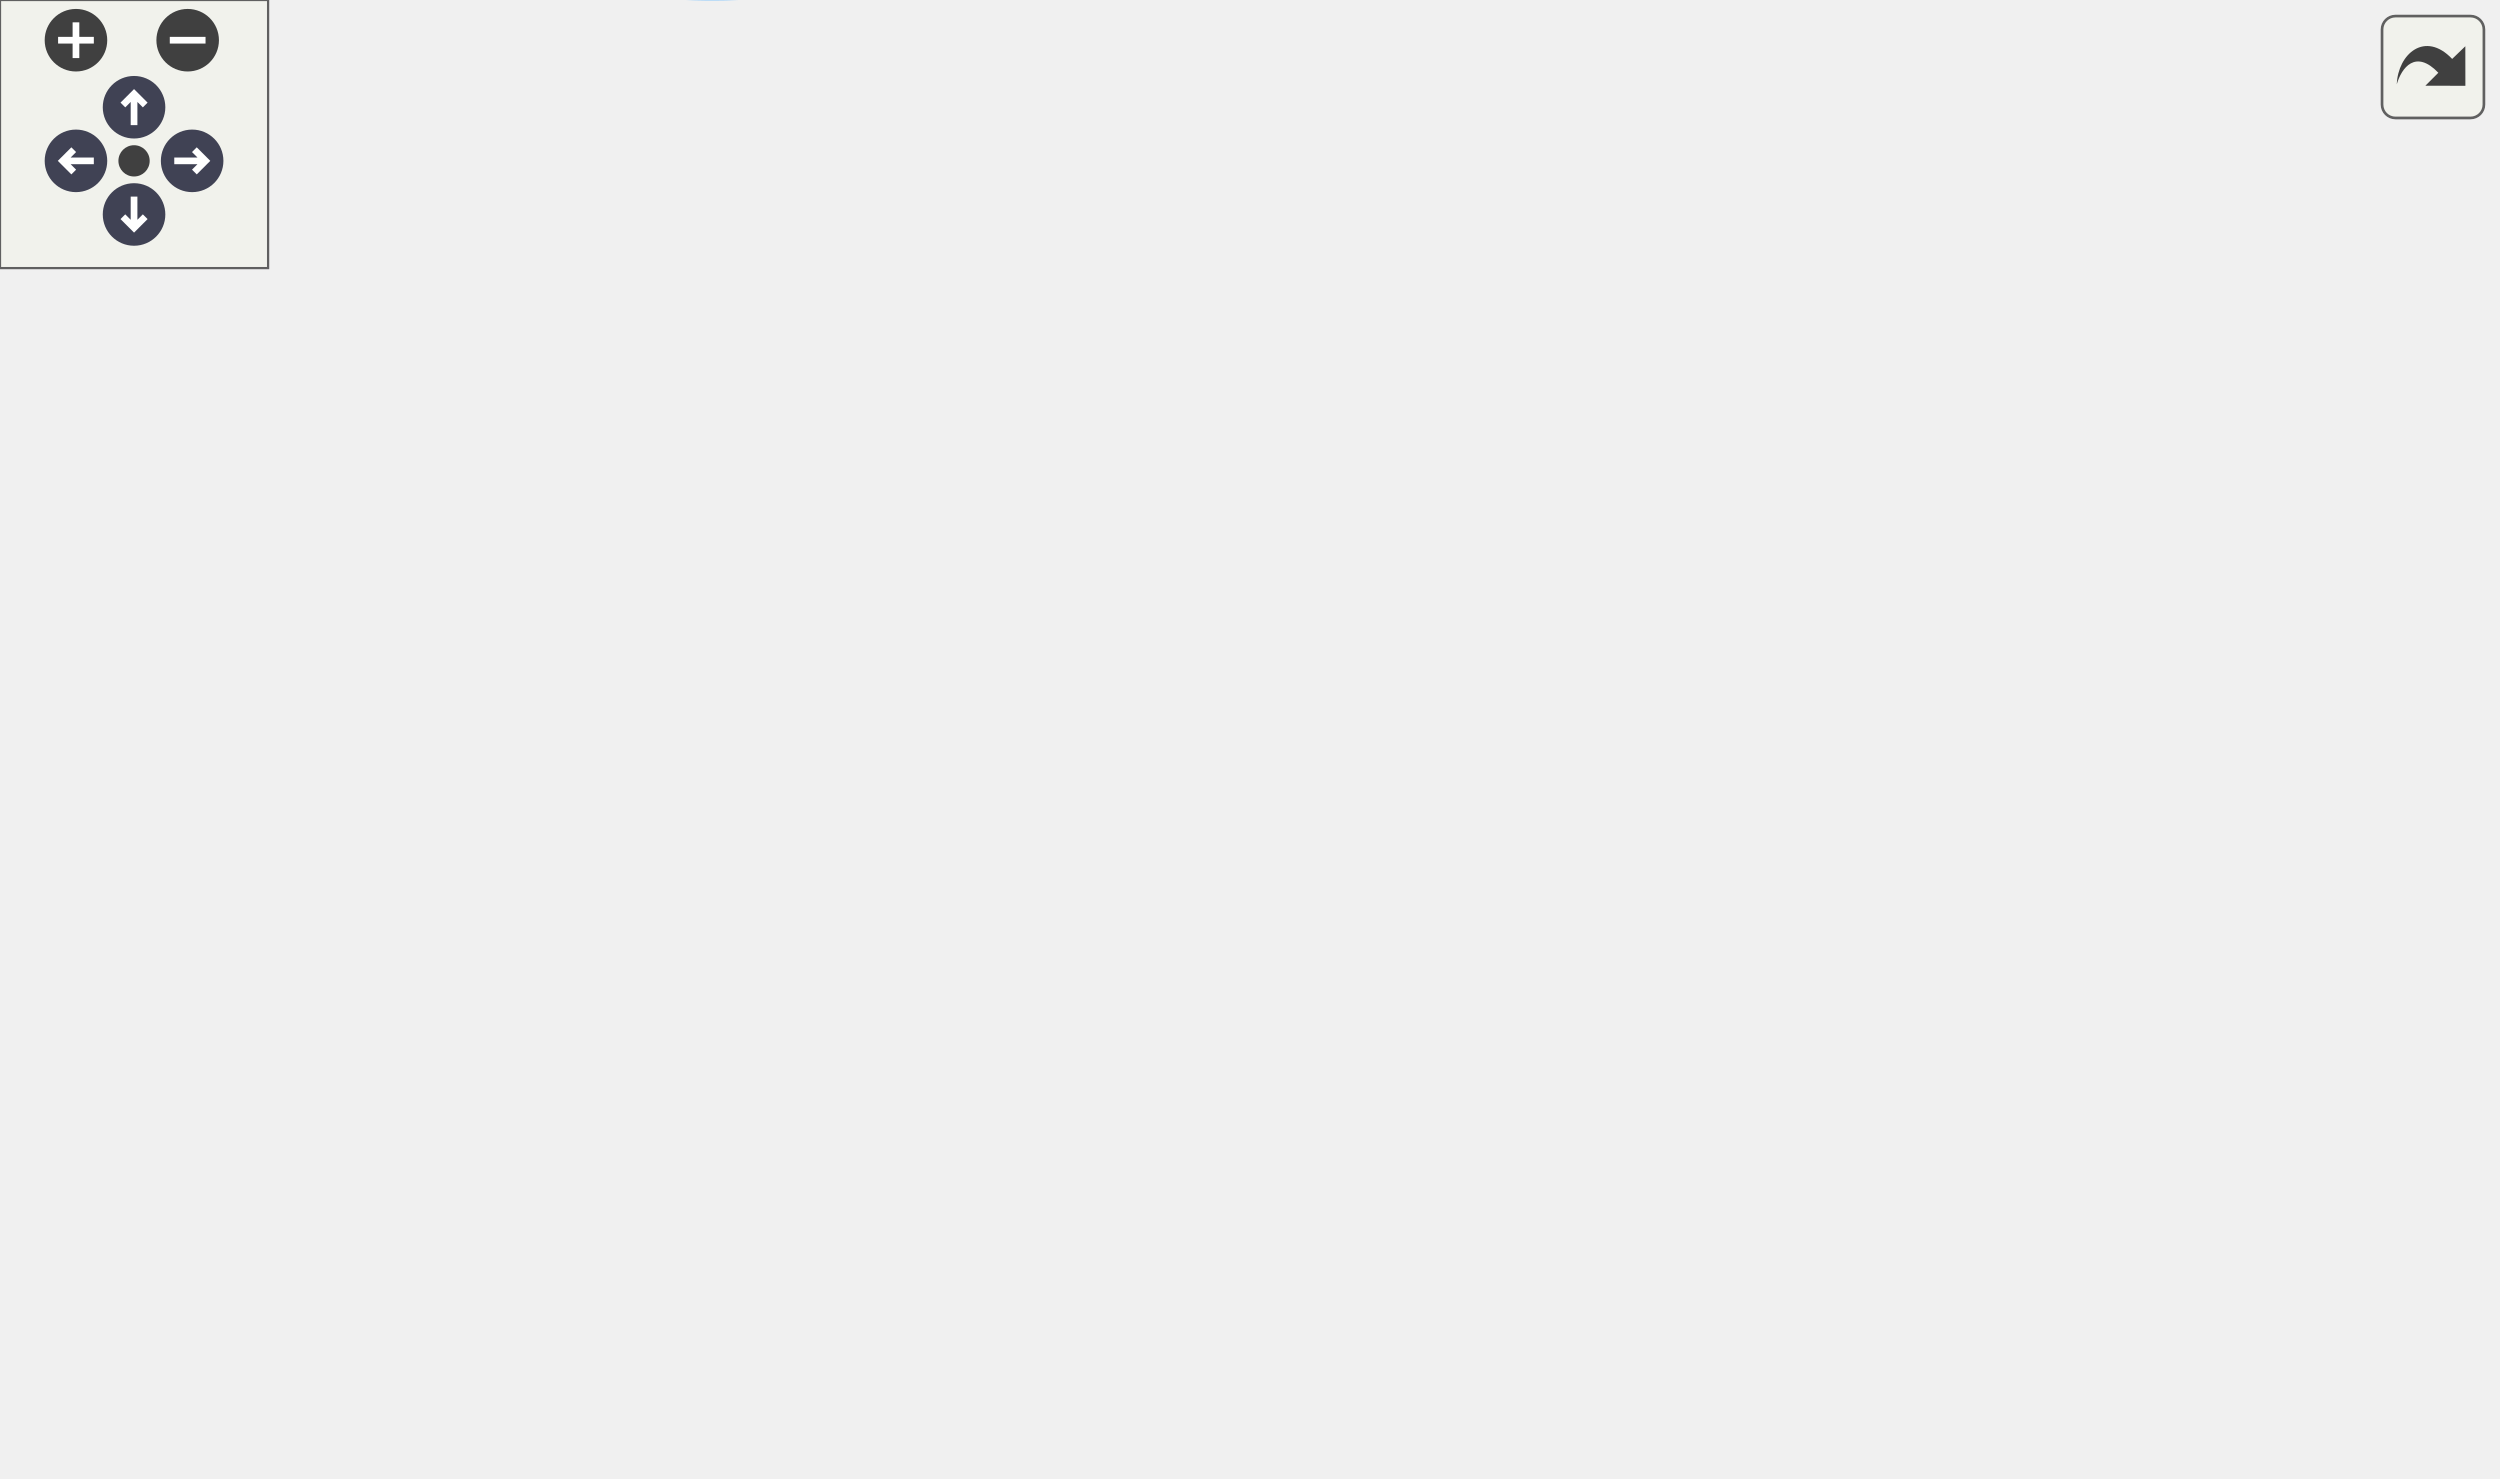
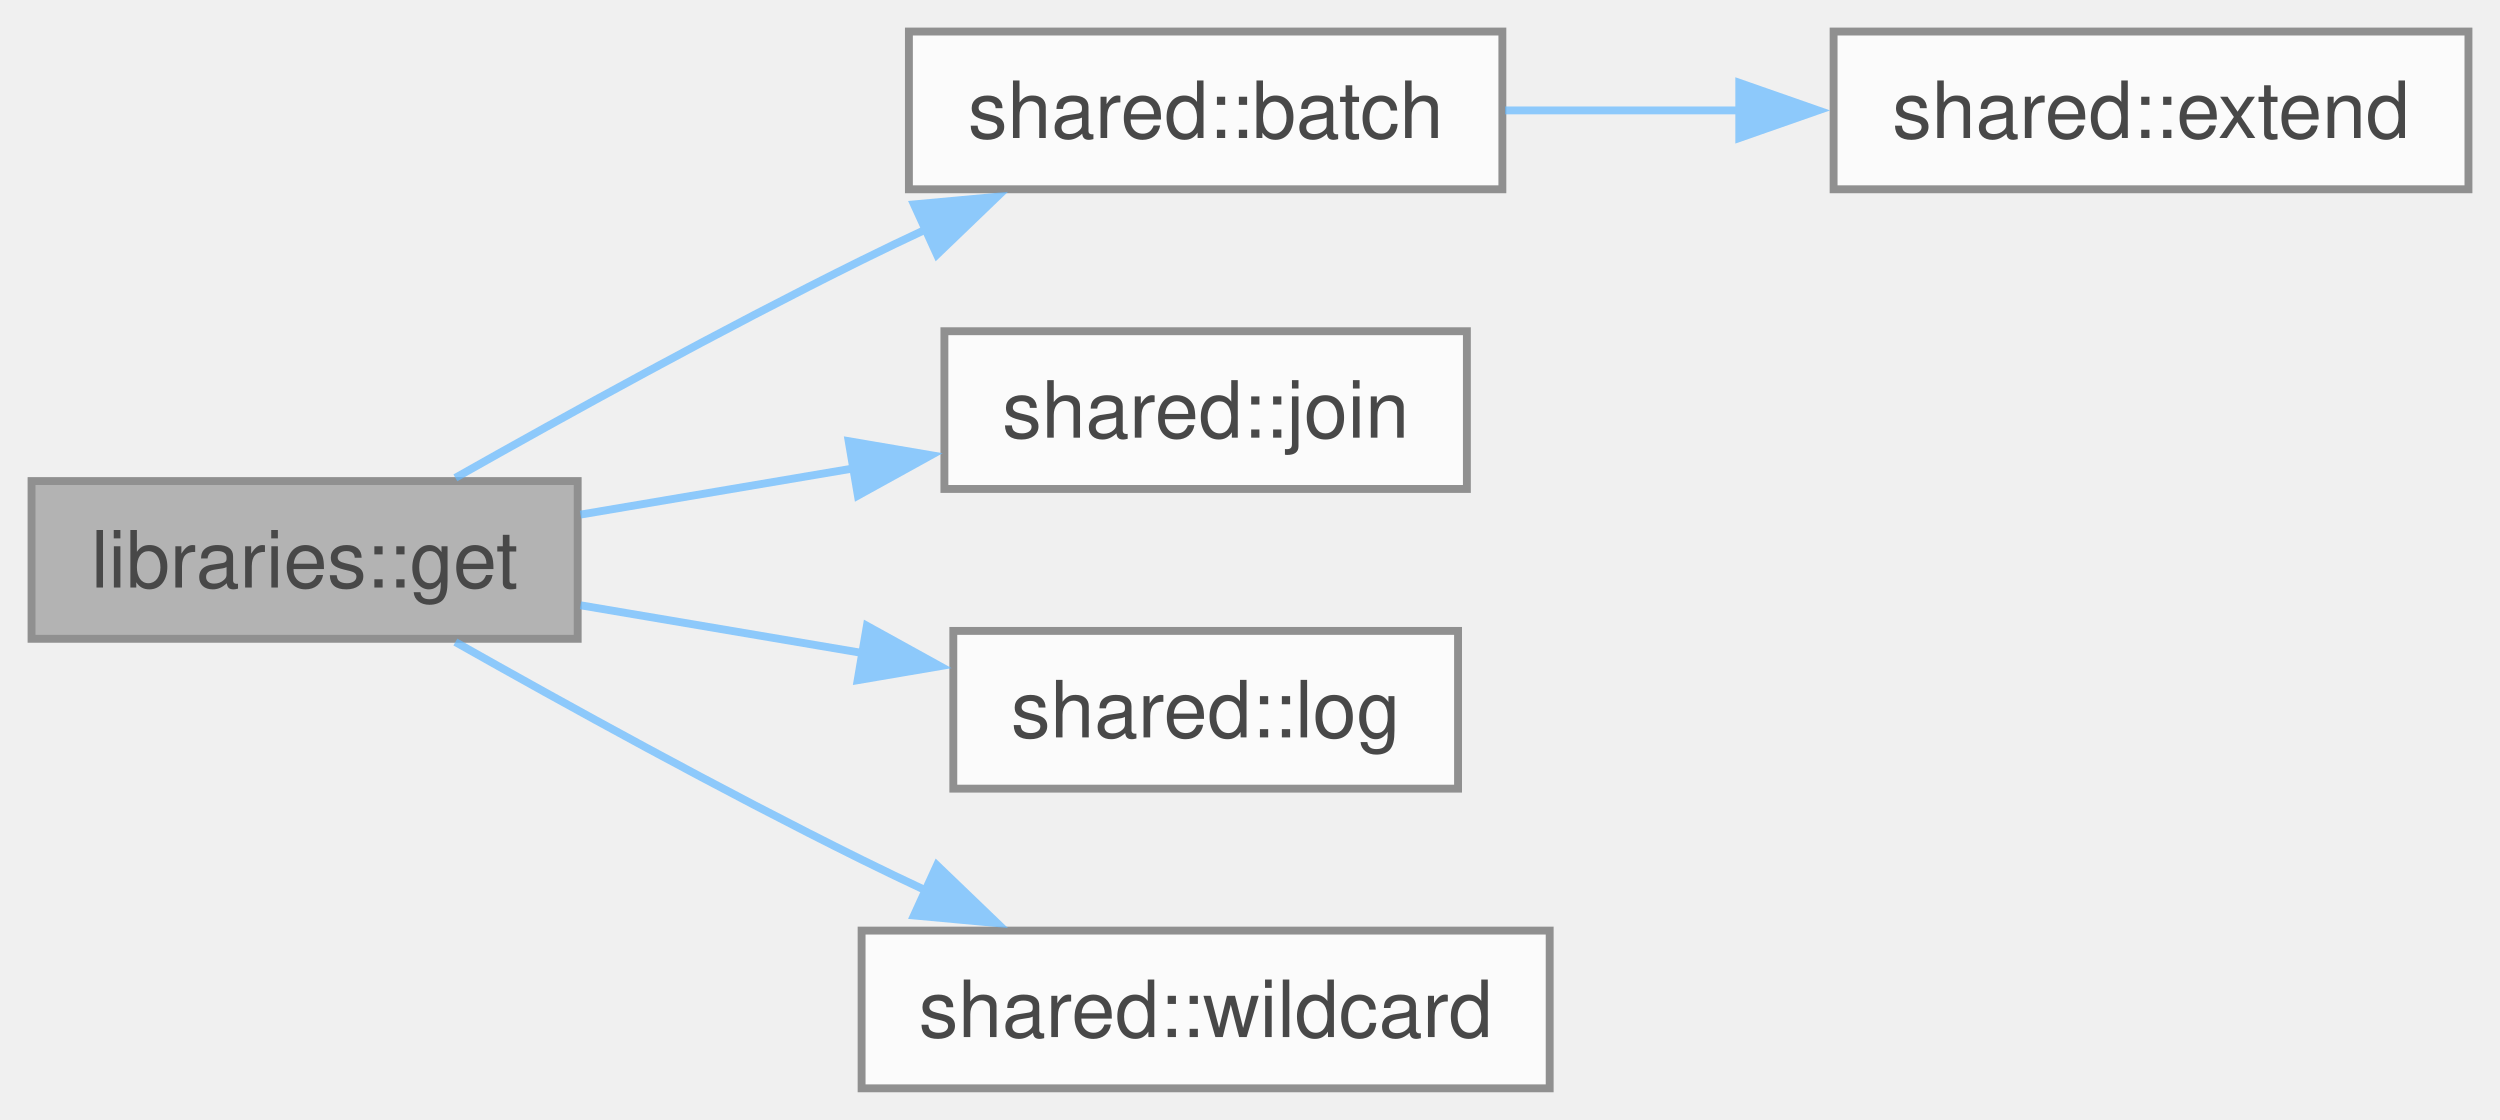
- <svg xmlns="http://www.w3.org/2000/svg" xmlns:xlink="http://www.w3.org/1999/xlink" id="main" version="1.1" xml:space="preserve">
-   <style type="text/css">
+ <svg xmlns="http://www.w3.org/2000/svg" xmlns:xlink="http://www.w3.org/1999/xlink" width="317pt" height="142pt" viewBox="0.00 0.00 317.00 142.00">
+   <svg id="main" version="1.1" xml:space="preserve">
+     <style type="text/css">
.node, .edge {opacity: 0.7;}
.node.selected, .edge.selected {opacity: 1;}
.edge:hover path { stroke: red; }
.edge:hover polygon { stroke: red; fill: red; }
</style>
-   <defs>
-     <circle id="rim" cx="0" cy="0" r="7" />
-     <circle id="rim2" cx="0" cy="0" r="3.5" />
-     <g id="zoomPlus">
-       <use xlink:href="#rim" fill="#404040">
-         <set attributeName="fill" to="#808080" begin="zoomplus.mouseover" end="zoomplus.mouseout" />
-       </use>
-       <path d="M-4,0h8M0,-4v8" fill="none" stroke="white" stroke-width="1.5" pointer-events="none" />
-     </g>
-     <g id="zoomMin">
-       <use xlink:href="#rim" fill="#404040">
-         <set attributeName="fill" to="#808080" begin="zoomminus.mouseover" end="zoomminus.mouseout" />
-       </use>
-       <path d="M-4,0h8" fill="none" stroke="white" stroke-width="1.5" pointer-events="none" />
-     </g>
-     <g id="arrowUp" transform="translate(30 24)">
-       <use xlink:href="#rim" />
-       <path pointer-events="none" fill="none" stroke="white" stroke-width="1.5" d="M0,-3.0v7 M-2.5,-0.5L0,-3.0L2.5,-0.5" />
-     </g>
-     <g id="arrowRight" transform="rotate(90) translate(36 -43)">
-       <use xlink:href="#rim" />
-       <path pointer-events="none" fill="none" stroke="white" stroke-width="1.5" d="M0,-3.0v7 M-2.5,-0.5L0,-3.0L2.5,-0.5" />
-     </g>
-     <g id="arrowDown" transform="rotate(180) translate(-30 -48)">
-       <use xlink:href="#rim" />
-       <path pointer-events="none" fill="none" stroke="white" stroke-width="1.5" d="M0,-3.0v7 M-2.5,-0.5L0,-3.0L2.5,-0.5" />
-     </g>
-     <g id="arrowLeft" transform="rotate(270) translate(-36 17)">
-       <use xlink:href="#rim" />
-       <path pointer-events="none" fill="none" stroke="white" stroke-width="1.5" d="M0,-3.0v7 M-2.5,-0.5L0,-3.0L2.5,-0.5" />
-     </g>
-     <g id="resetDef">
-       <use xlink:href="#rim2" fill="#404040">
-         <set attributeName="fill" to="#808080" begin="reset.mouseover" end="reset.mouseout" />
-       </use>
-     </g>
-   </defs>
-   <svg id="graph" class="graph">
-     <g id="viewport">
-       <g id="Node000001" class="node">
-         <g id="a_Node000001">
-           <a xlink:title="Recursively resolve all shared-libraries needed by a library.">
-             <polygon fill="#999999" stroke="#666666" points="69.25,-137.1 0,-137.1 0,-117.1 69.25,-117.1 69.25,-137.1" />
-             <text text-anchor="middle" x="34.62" y="-123.6" font-family="Helvetica,sans-Serif" font-size="10.00">libraries::get</text>
-           </a>
+     <svg id="graph" class="graph">
+       <g id="graph0" class="graph" transform="scale(1 1) rotate(0) translate(4 138)">
+         <g id="Node000001" class="node">
+           <g id="a_Node000001">
+             <a xlink:title="Recursively resolve all shared-libraries needed by a library.">
+               <polygon fill="#999999" stroke="#666666" points="69.25,-77 0,-77 0,-57 69.25,-57 69.25,-77" />
+               <text text-anchor="middle" x="34.62" y="-63.5" font-family="Helvetica,sans-Serif" font-size="10.00">libraries::get</text>
+             </a>
+           </g>
+         </g>
+         <g id="Node000002" class="node">
+           <g id="a_Node000002">
+             <a xlink:href="namespaceshared.html#a993cd576fb1a43b497dc350728bd8c80" target="_top" xlink:title="Batch multiple iterations of an accumulator function together, threaded.">
+               <polygon fill="white" stroke="#666666" points="186.5,-134 111.25,-134 111.25,-114 186.5,-114 186.5,-134" />
+               <text text-anchor="middle" x="148.88" y="-120.5" font-family="Helvetica,sans-Serif" font-size="10.00">shared::batch</text>
+             </a>
+           </g>
+         </g>
+         <g id="edge1_Node000001_Node000002" class="edge">
+           <g id="a_edge1_Node000001_Node000002">
+             <a xlink:title=" ">
+               <path fill="none" stroke="#63b8ff" d="M53.74,-77.41C67.67,-85.28 87.48,-96.21 105.25,-105 107.95,-106.34 110.76,-107.68 113.6,-109.01" />
+               <polygon fill="#63b8ff" stroke="#63b8ff" points="111.89,-112.08 122.44,-113.05 114.8,-105.71 111.89,-112.08" />
+             </a>
+           </g>
+         </g>
+         <g id="Node000004" class="node">
+           <g id="a_Node000004">
+             <a xlink:href="namespaceshared.html#a2f7cb04abbe01ba7193f2d2a6d520355" target="_top" xlink:title="Join a vector into a string.">
+               <polygon fill="white" stroke="#666666" points="182,-96 115.75,-96 115.75,-76 182,-76 182,-96" />
+               <text text-anchor="middle" x="148.88" y="-82.5" font-family="Helvetica,sans-Serif" font-size="10.00">shared::join</text>
+             </a>
+           </g>
+         </g>
+         <g id="edge3_Node000001_Node000004" class="edge">
+           <g id="a_edge3_Node000001_Node000004">
+             <a xlink:title=" ">
+               <path fill="none" stroke="#63b8ff" d="M69.61,-72.75C80.55,-74.6 92.82,-76.68 104.35,-78.63" />
+               <polygon fill="#63b8ff" stroke="#63b8ff" points="103.61,-82.06 114.05,-80.28 104.78,-75.16 103.61,-82.06" />
+             </a>
+           </g>
+         </g>
+         <g id="Node000005" class="node">
+           <g id="a_Node000005">
+             <a xlink:href="namespaceshared.html#a99724c73af55fa92ae29fee700152917" target="_top" xlink:title="Log output to console, if verbose.">
+               <polygon fill="white" stroke="#666666" points="180.88,-58 116.88,-58 116.88,-38 180.88,-38 180.88,-58" />
+               <text text-anchor="middle" x="148.88" y="-44.5" font-family="Helvetica,sans-Serif" font-size="10.00">shared::log</text>
+             </a>
+           </g>
+         </g>
+         <g id="edge4_Node000001_Node000005" class="edge">
+           <g id="a_edge4_Node000001_Node000005">
+             <a xlink:title=" ">
+               <path fill="none" stroke="#63b8ff" d="M69.61,-61.25C80.95,-59.33 93.74,-57.16 105.63,-55.15" />
+               <polygon fill="#63b8ff" stroke="#63b8ff" points="105.92,-58.65 115.19,-53.53 104.75,-51.75 105.92,-58.65" />
+             </a>
+           </g>
+         </g>
+         <g id="Node000006" class="node">
+           <g id="a_Node000006">
+             <a xlink:href="namespaceshared.html#a6955b6b671ef8b660a0d6ed018712923" target="_top" xlink:title="Resolve wildcard patterns.">
+               <polygon fill="white" stroke="#666666" points="192.5,-20 105.25,-20 105.25,0 192.5,0 192.5,-20" />
+               <text text-anchor="middle" x="148.88" y="-6.5" font-family="Helvetica,sans-Serif" font-size="10.00">shared::wildcard</text>
+             </a>
+           </g>
+         </g>
+         <g id="edge5_Node000001_Node000006" class="edge">
+           <g id="a_edge5_Node000001_Node000006">
+             <a xlink:title=" ">
+               <path fill="none" stroke="#63b8ff" d="M53.74,-56.59C67.67,-48.72 87.48,-37.79 105.25,-29 107.95,-27.66 110.76,-26.32 113.6,-24.99" />
+               <polygon fill="#63b8ff" stroke="#63b8ff" points="114.8,-28.29 122.44,-20.95 111.89,-21.92 114.8,-28.29" />
+             </a>
+           </g>
+         </g>
+         <g id="Node000003" class="node">
+           <g id="a_Node000003">
+             <a xlink:href="namespaceshared.html#a1636cc0cb46e6be8f452dbc1e92a1e28" target="_top" xlink:title="Extend a container in place.">
+               <polygon fill="white" stroke="#666666" points="309,-134 228.5,-134 228.5,-114 309,-114 309,-134" />
+               <text text-anchor="middle" x="268.75" y="-120.5" font-family="Helvetica,sans-Serif" font-size="10.00">shared::extend</text>
+             </a>
+           </g>
+         </g>
+         <g id="edge2_Node000002_Node000003" class="edge">
+           <g id="a_edge2_Node000002_Node000003">
+             <a xlink:title=" ">
+               <path fill="none" stroke="#63b8ff" d="M186.85,-124C196.36,-124 206.77,-124 216.86,-124" />
+               <polygon fill="#63b8ff" stroke="#63b8ff" points="216.54,-127.5 226.54,-124 216.54,-120.5 216.54,-127.5" />
+             </a>
+           </g>
        </g>
      </g>
-       <g id="Node000002" class="node">
-         <g id="a_Node000002">
-           <a xlink:href="namespaceshared.html#a993cd576fb1a43b497dc350728bd8c80" target="_top" xlink:title="Batch multiple iterations of an accumulator function together, threaded.">
-             <polygon fill="white" stroke="#666666" points="186.88,-270.1 111.62,-270.1 111.62,-250.1 186.88,-250.1 186.88,-270.1" />
-             <text text-anchor="middle" x="149.25" y="-256.6" font-family="Helvetica,sans-Serif" font-size="10.00">shared::batch</text>
-           </a>
-         </g>
-       </g>
-       <g id="edge1_Node000001_Node000002" class="edge">
-         <g id="a_edge1_Node000001_Node000002">
-           <a xlink:title=" ">
-             <path fill="none" stroke="#63b8ff" d="M40.03,-137.28C49.42,-158.06 73.22,-205.92 105.25,-236.1 108.29,-238.97 111.74,-241.61 115.33,-244.02" />
-             <polygon fill="#63b8ff" stroke="#63b8ff" points="113.3,-246.88 123.67,-249.03 116.9,-240.88 113.3,-246.88" />
-           </a>
-         </g>
-       </g>
-       <g id="Node000004" class="node">
-         <g id="a_Node000004">
-           <a xlink:href="namespaceshared.html#aa381bd3e7caf6ab85ad8d8518fd4adf2" target="_top" xlink:title="Execute stuff.">
-             <polygon fill="white" stroke="#666666" points="312.38,-213.1 240.12,-213.1 240.12,-193.1 312.38,-193.1 312.38,-213.1" />
-             <text text-anchor="middle" x="276.25" y="-199.6" font-family="Helvetica,sans-Serif" font-size="10.00">shared::exec</text>
-           </a>
-         </g>
-       </g>
-       <g id="edge3_Node000001_Node000004" class="edge">
-         <g id="a_edge3_Node000001_Node000004">
-           <a xlink:title=" ">
-             <path fill="none" stroke="#63b8ff" d="M41.24,-137.47C51.34,-154.91 74.46,-189.55 105.25,-203.1 144.25,-220.26 193.33,-218.07 228.72,-212.89" />
-             <polygon fill="#63b8ff" stroke="#63b8ff" points="228.88,-216.41 238.2,-211.37 227.77,-209.5 228.88,-216.41" />
-           </a>
-         </g>
-       </g>
-       <g id="Node000005" class="node">
-         <g id="a_Node000005">
-           <a xlink:href="namespaceshared.html#a9ed709af90ab0108e5c3a8afdd3e7042" target="_top" xlink:title="Split the contents of an FD.">
-             <polygon fill="white" stroke="#666666" points="323.25,-42.1 229.25,-42.1 229.25,-22.1 323.25,-22.1 323.25,-42.1" />
-             <text text-anchor="middle" x="276.25" y="-28.6" font-family="Helvetica,sans-Serif" font-size="10.00">shared::fd_splitter</text>
-           </a>
-         </g>
-       </g>
-       <g id="edge4_Node000001_Node000005" class="edge">
-         <g id="a_edge4_Node000001_Node000005">
-           <a xlink:title=" ">
-             <path fill="none" stroke="#63b8ff" d="M38.26,-116.73C44.86,-93.18 64.6,-35.91 105.25,-13.1 147.97,10.87 206.21,-3.94 242.24,-17.5" />
-             <polygon fill="#63b8ff" stroke="#63b8ff" points="240.67,-20.65 251.26,-21.07 243.25,-14.14 240.67,-20.65" />
-           </a>
-         </g>
-       </g>
-       <g id="Node000009" class="node">
-         <g id="a_Node000009">
-           <a xlink:href="namespaceshared.html#a2f7cb04abbe01ba7193f2d2a6d520355" target="_top" xlink:title="Join a vector into a string.">
-             <polygon fill="white" stroke="#666666" points="182.38,-156.1 116.12,-156.1 116.12,-136.1 182.38,-136.1 182.38,-156.1" />
-             <text text-anchor="middle" x="149.25" y="-142.6" font-family="Helvetica,sans-Serif" font-size="10.00">shared::join</text>
-           </a>
-         </g>
-       </g>
-       <g id="edge9_Node000001_Node000009" class="edge">
-         <g id="a_edge9_Node000001_Node000009">
-           <a xlink:title=" ">
-             <path fill="none" stroke="#63b8ff" d="M69.72,-132.85C80.7,-134.7 93.01,-136.78 104.57,-138.73" />
-             <polygon fill="#63b8ff" stroke="#63b8ff" points="103.88,-142.16 114.32,-140.38 105.04,-135.26 103.88,-142.16" />
-           </a>
-         </g>
-       </g>
-       <g id="Node000010" class="node">
-         <g id="a_Node000010">
-           <a xlink:href="namespaceshared.html#a99724c73af55fa92ae29fee700152917" target="_top" xlink:title="Log output to console, if verbose.">
-             <polygon fill="white" stroke="#666666" points="181.25,-118.1 117.25,-118.1 117.25,-98.1 181.25,-98.1 181.25,-118.1" />
-             <text text-anchor="middle" x="149.25" y="-104.6" font-family="Helvetica,sans-Serif" font-size="10.00">shared::log</text>
-           </a>
-         </g>
-       </g>
-       <g id="edge10_Node000001_Node000010" class="edge">
-         <g id="a_edge10_Node000001_Node000010">
-           <a xlink:title=" ">
-             <path fill="none" stroke="#63b8ff" d="M69.72,-121.35C81.1,-119.43 93.93,-117.26 105.86,-115.25" />
-             <polygon fill="#63b8ff" stroke="#63b8ff" points="106.19,-118.75 115.46,-113.63 105.02,-111.84 106.19,-118.75" />
-           </a>
-         </g>
-       </g>
-       <g id="Node000011" class="node">
-         <g id="a_Node000011">
-           <a xlink:href="namespaceshared.html#afac154f1bef460ef6f24705f6c033f37" target="_top" xlink:title="Read a file.">
-             <polygon fill="white" stroke="#666666" points="193.25,-80.1 105.25,-80.1 105.25,-60.1 193.25,-60.1 193.25,-80.1" />
-             <text text-anchor="middle" x="149.25" y="-66.6" font-family="Helvetica,sans-Serif" font-size="10.00">shared::read_file</text>
-           </a>
-         </g>
-       </g>
-       <g id="edge11_Node000001_Node000011" class="edge">
-         <g id="a_edge11_Node000001_Node000011">
-           <a xlink:title=" ">
-             <path fill="none" stroke="#63b8ff" d="M53.73,-116.68C67.66,-108.79 87.46,-97.87 105.25,-89.1 107.97,-87.76 110.81,-86.41 113.67,-85.08" />
-             <polygon fill="#63b8ff" stroke="#63b8ff" points="114.94,-88.34 122.6,-81.03 112.05,-81.97 114.94,-88.34" />
-           </a>
-         </g>
-       </g>
-       <g id="Node000012" class="node">
-         <g id="a_Node000012">
-           <a xlink:href="namespaceshared.html#a219683cbcfb575bb29797638cadafb7b" target="_top" xlink:title="A Blocking Parser that splits the output into a set.">
-             <polygon fill="white" stroke="#666666" points="192.12,-42.1 106.38,-42.1 106.38,-22.1 192.12,-22.1 192.12,-42.1" />
-             <text text-anchor="middle" x="149.25" y="-28.6" font-family="Helvetica,sans-Serif" font-size="10.00">shared::setorize</text>
-           </a>
-         </g>
-       </g>
-       <g id="edge12_Node000001_Node000012" class="edge">
-         <g id="a_edge12_Node000001_Node000012">
-           <a xlink:title=" ">
-             <path fill="none" stroke="#63b8ff" d="M42.89,-116.74C54.5,-100.83 78.65,-70.2 105.25,-51.1 106.8,-49.99 108.43,-48.92 110.1,-47.9" />
-             <polygon fill="#63b8ff" stroke="#63b8ff" points="111.55,-51.09 118.7,-43.27 108.24,-44.93 111.55,-51.09" />
-           </a>
-         </g>
-       </g>
-       <g id="Node000013" class="node">
-         <g id="a_Node000013">
-           <a xlink:href="namespaceshared.html#a6955b6b671ef8b660a0d6ed018712923" target="_top" xlink:title="Resolve wildcard patterns.">
-             <polygon fill="white" stroke="#666666" points="192.88,-194.1 105.62,-194.1 105.62,-174.1 192.88,-174.1 192.88,-194.1" />
-             <text text-anchor="middle" x="149.25" y="-180.6" font-family="Helvetica,sans-Serif" font-size="10.00">shared::wildcard</text>
-           </a>
-         </g>
-       </g>
-       <g id="edge14_Node000001_Node000013" class="edge">
-         <g id="a_edge14_Node000001_Node000013">
-           <a xlink:title=" ">
-             <path fill="none" stroke="#63b8ff" d="M53.73,-137.52C67.66,-145.41 87.46,-156.34 105.25,-165.1 107.97,-166.44 110.81,-167.79 113.67,-169.12" />
-             <polygon fill="#63b8ff" stroke="#63b8ff" points="112.05,-172.23 122.6,-173.17 114.94,-165.86 112.05,-172.23" />
-           </a>
-         </g>
-       </g>
-       <g id="Node000003" class="node">
-         <g id="a_Node000003">
-           <a xlink:href="namespaceshared.html#a1636cc0cb46e6be8f452dbc1e92a1e28" target="_top" xlink:title="Extend a container in place.">
-             <polygon fill="white" stroke="#666666" points="316.5,-270.1 236,-270.1 236,-250.1 316.5,-250.1 316.5,-270.1" />
-             <text text-anchor="middle" x="276.25" y="-256.6" font-family="Helvetica,sans-Serif" font-size="10.00">shared::extend</text>
-           </a>
-         </g>
-       </g>
-       <g id="edge2_Node000002_Node000003" class="edge">
-         <g id="a_edge2_Node000002_Node000003">
-           <a xlink:title=" ">
-             <path fill="none" stroke="#63b8ff" d="M187.08,-260.1C198.77,-260.1 211.91,-260.1 224.4,-260.1" />
-             <polygon fill="#63b8ff" stroke="#63b8ff" points="224.12,-263.6 234.12,-260.1 224.12,-256.6 224.12,-263.6" />
-           </a>
-         </g>
-       </g>
-       <g id="Node000006" class="node">
-         <g id="a_Node000006">
-           <a xlink:href="namespaceshared.html#a80f3b59804700742a5a0c6ea15bf24f9" target="_top" xlink:title="A Blocking Parser that returns the output in a single string.">
-             <polygon fill="white" stroke="#666666" points="437.12,-80.1 361.88,-80.1 361.88,-60.1 437.12,-60.1 437.12,-80.1" />
-             <text text-anchor="middle" x="399.5" y="-66.6" font-family="Helvetica,sans-Serif" font-size="10.00">shared::dump</text>
-           </a>
-         </g>
-       </g>
-       <g id="edge5_Node000005_Node000006" class="edge">
-         <g id="a_edge5_Node000005_Node000006">
-           <a xlink:title=" ">
-             <path fill="none" stroke="#63b8ff" d="M310.7,-42.59C324.22,-46.82 340.01,-51.77 354.44,-56.29" />
-             <polygon fill="#63b8ff" stroke="#63b8ff" points="353.12,-59.55 363.71,-59.2 355.22,-52.87 353.12,-59.55" />
-           </a>
-         </g>
-       </g>
-       <g id="Node000007" class="node">
-         <g id="a_Node000007">
-           <a xlink:href="namespaceshared.html#a6282d0d8d2ab3f70038d7428729c15ca" target="_top" xlink:title="Escape a string.">
-             <polygon fill="white" stroke="#666666" points="558.5,-23.1 475.75,-23.1 475.75,-3.1 558.5,-3.1 558.5,-23.1" />
-             <text text-anchor="middle" x="517.12" y="-9.6" font-family="Helvetica,sans-Serif" font-size="10.00">shared::escape</text>
-           </a>
-         </g>
-       </g>
-       <g id="edge6_Node000005_Node000007" class="edge">
-         <g id="a_edge6_Node000005_Node000007">
-           <a xlink:title=" ">
-             <path fill="none" stroke="#63b8ff" d="M314.08,-21.69C328.1,-18.22 344.3,-14.81 359.25,-13.1 394.04,-9.12 433.46,-9.14 464.07,-10.14" />
-             <polygon fill="#63b8ff" stroke="#63b8ff" points="463.71,-13.63 473.84,-10.51 463.98,-6.64 463.71,-13.63" />
-           </a>
-         </g>
-       </g>
-       <g id="Node000008" class="node">
-         <g id="a_Node000008">
-           <a xlink:href="namespaceshared.html#a690cc836408825d804377522d9d99a07" target="_top" xlink:title="Split a string.">
-             <polygon fill="white" stroke="#666666" points="439.75,-42.1 359.25,-42.1 359.25,-22.1 439.75,-22.1 439.75,-42.1" />
-             <text text-anchor="middle" x="399.5" y="-28.6" font-family="Helvetica,sans-Serif" font-size="10.00">shared::splitter</text>
-           </a>
-         </g>
-       </g>
-       <g id="edge7_Node000005_Node000008" class="edge">
-         <g id="a_edge7_Node000005_Node000008">
-           <a xlink:title=" ">
-             <path fill="none" stroke="#63b8ff" d="M323.44,-32.1C331.26,-32.1 339.42,-32.1 347.37,-32.1" />
-             <polygon fill="#63b8ff" stroke="#63b8ff" points="347.26,-35.6 357.26,-32.1 347.26,-28.6 347.26,-35.6" />
-           </a>
-         </g>
-       </g>
-       <g id="edge8_Node000008_Node000007" class="edge">
-         <g id="a_edge8_Node000008_Node000007">
-           <a xlink:title=" ">
-             <path fill="none" stroke="#63b8ff" d="M439.97,-25.62C447.71,-24.34 455.93,-22.99 464.01,-21.66" />
-             <polygon fill="#63b8ff" stroke="#63b8ff" points="464.47,-25.14 473.77,-20.06 463.33,-18.23 464.47,-25.14" />
-           </a>
-         </g>
-       </g>
-       <g id="edge13_Node000012_Node000005" class="edge">
-         <g id="a_edge13_Node000012_Node000005">
-           <a xlink:title=" ">
-             <path fill="none" stroke="#63b8ff" d="M192.57,-32.1C200.65,-32.1 209.24,-32.1 217.71,-32.1" />
-             <polygon fill="#63b8ff" stroke="#63b8ff" points="217.6,-35.6 227.6,-32.1 217.6,-28.6 217.6,-35.6" />
-           </a>
-         </g>
-       </g>
-       <g id="edge15_Node000013_Node000004" class="edge">
-         <g id="a_edge15_Node000013_Node000004">
-           <a xlink:title=" ">
-             <path fill="none" stroke="#63b8ff" d="M193.27,-190.64C204.71,-192.38 217.12,-194.26 228.74,-196.03" />
-             <polygon fill="#63b8ff" stroke="#63b8ff" points="228.12,-199.48 238.53,-197.52 229.17,-192.56 228.12,-199.48" />
-           </a>
-         </g>
-       </g>
-       <g id="edge16_Node000013_Node000005" class="edge">
-         <g id="a_edge16_Node000013_Node000005">
-           <a xlink:title=" ">
-             <path fill="none" stroke="#63b8ff" d="M180.33,-173.63C184.95,-171.26 189.44,-168.43 193.25,-165.1 229.55,-133.45 254.94,-81.73 267.09,-53" />
-             <polygon fill="#63b8ff" stroke="#63b8ff" points="270.25,-54.53 270.78,-43.95 263.77,-51.89 270.25,-54.53" />
-           </a>
-         </g>
-       </g>
-     </g>
-   </svg>
-   <g id="navigator" transform="translate(0 0)" fill="#404254">
-     <rect fill="#f2f5e9" fill-opacity="0.5" stroke="#606060" stroke-width=".5" x="0" y="0" width="60" height="60" />
-     <use id="zoomplus" xlink:href="#zoomPlus" x="17" y="9" />
-     <use id="zoomminus" xlink:href="#zoomMin" x="42" y="9" />
-     <use id="reset" xlink:href="#resetDef" x="30" y="36" />
-     <use id="arrowup" xlink:href="#arrowUp" x="0" y="0" />
-     <use id="arrowright" xlink:href="#arrowRight" x="0" y="0" />
-     <use id="arrowdown" xlink:href="#arrowDown" x="0" y="0" />
-     <use id="arrowleft" xlink:href="#arrowLeft" x="0" y="0" />
-   </g>
-   <svg viewBox="0 0 15 15" width="100%" height="30px" preserveAspectRatio="xMaxYMin meet">
-     <g id="arrow_out" transform="scale(0.3 0.3)">
-       <a xlink:href="namespacelibraries_a4dfd6ab45adf8dc18ea57bc1f88eaedf_cgraph_org.svg" target="_base">
-         <rect id="button" ry="5" rx="5" y="6" x="6" height="38" width="38" fill="#f2f5e9" fill-opacity="0.5" stroke="#606060" stroke-width="1.0" />
-         <path id="arrow" d="M 11.5,31.437 C 11.94,20.098 22.043,11.323 32.159,21.979 L 37.069,17.246 C 37.069,17.246 37.088,32 37.088,32 L 22.16,31.978 C 22.16,31.978 26.998,27.14 26.998,27.14 C 18.529,18.264 13.292,25.23 11.5,31.437 z" style="fill:#404040;" />
-       </a>
-     </g>
+     </svg>
  </svg>
  <style type="text/css">

[data-mouse-over-selected='false'] { opacity: 0.7; }
[data-mouse-over-selected='true']  { opacity: 1.0; }

</style>
</svg>
